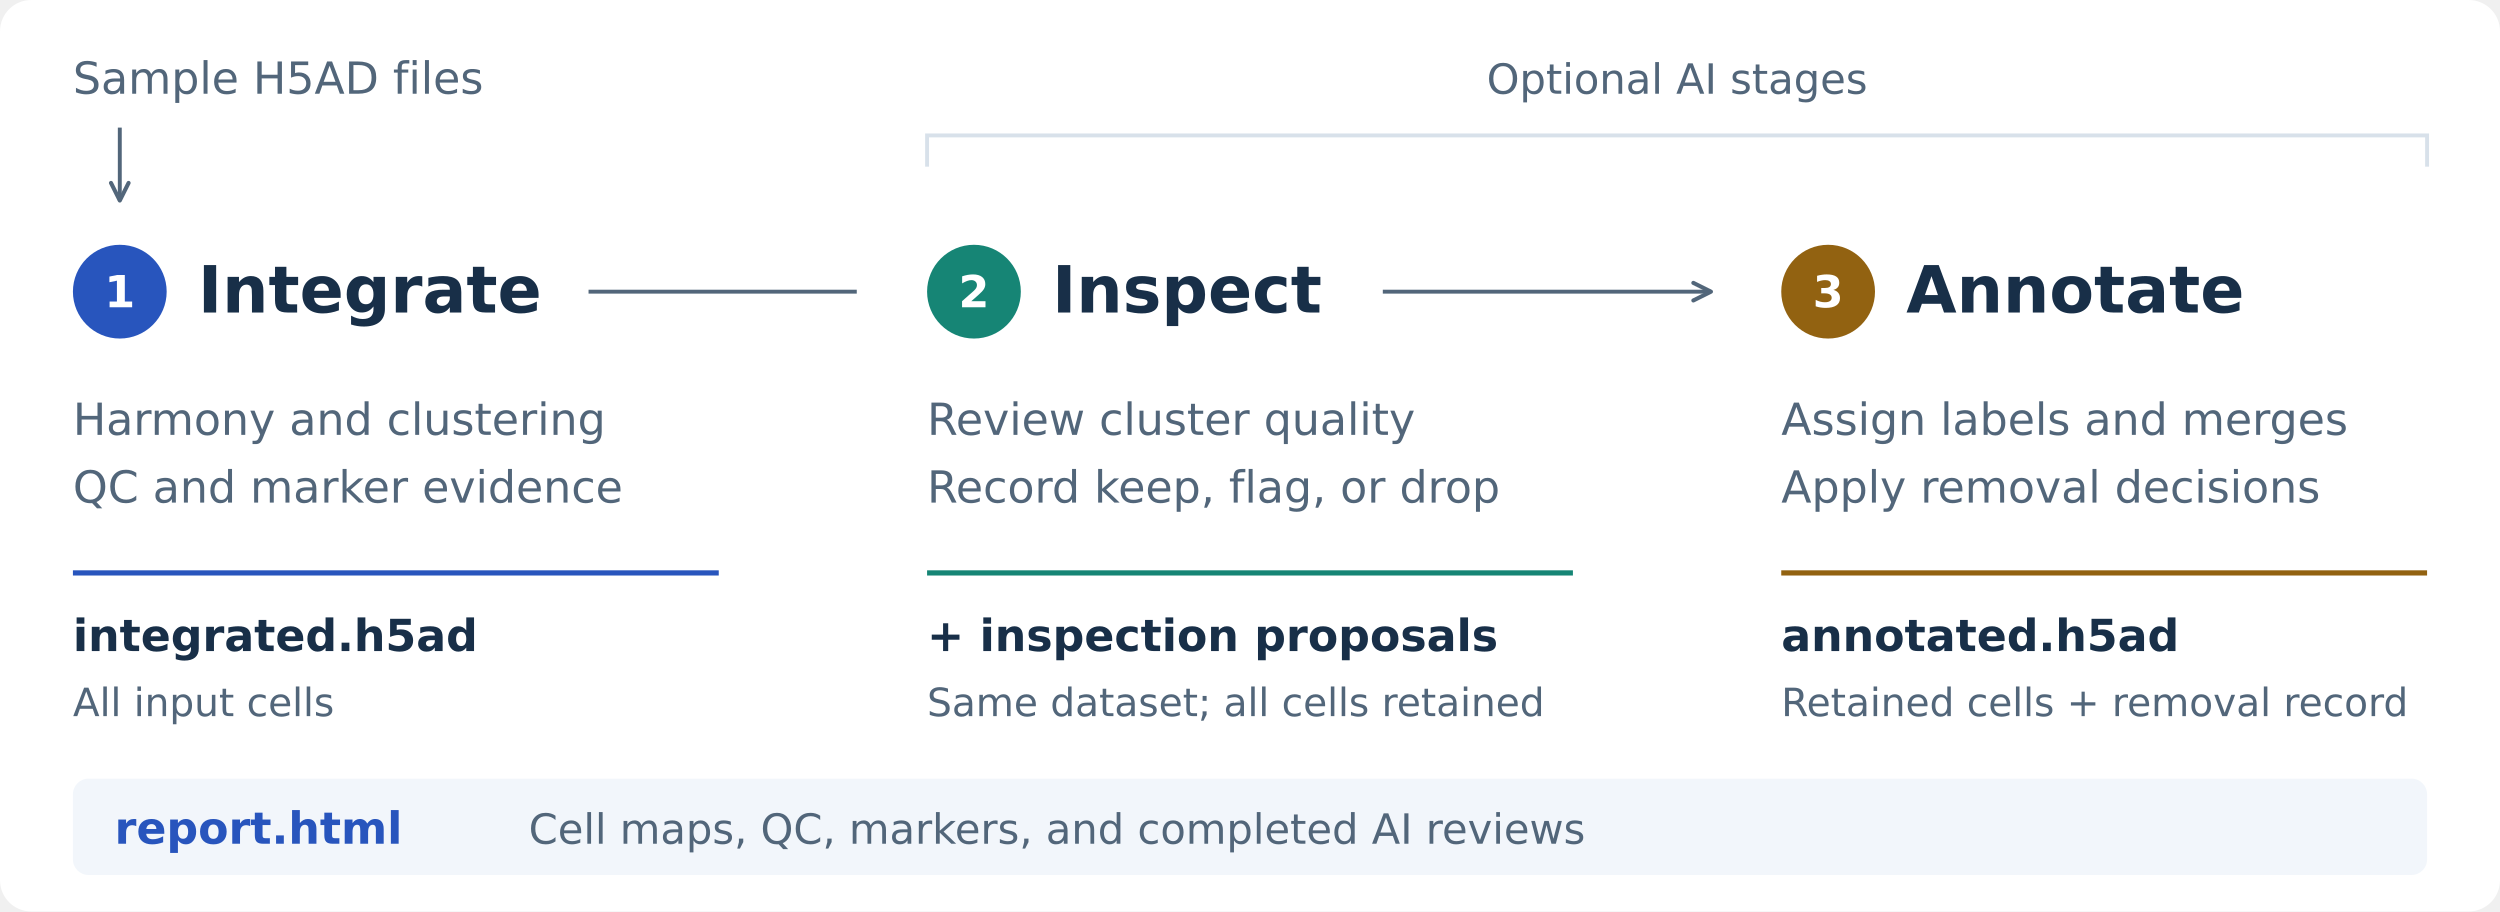
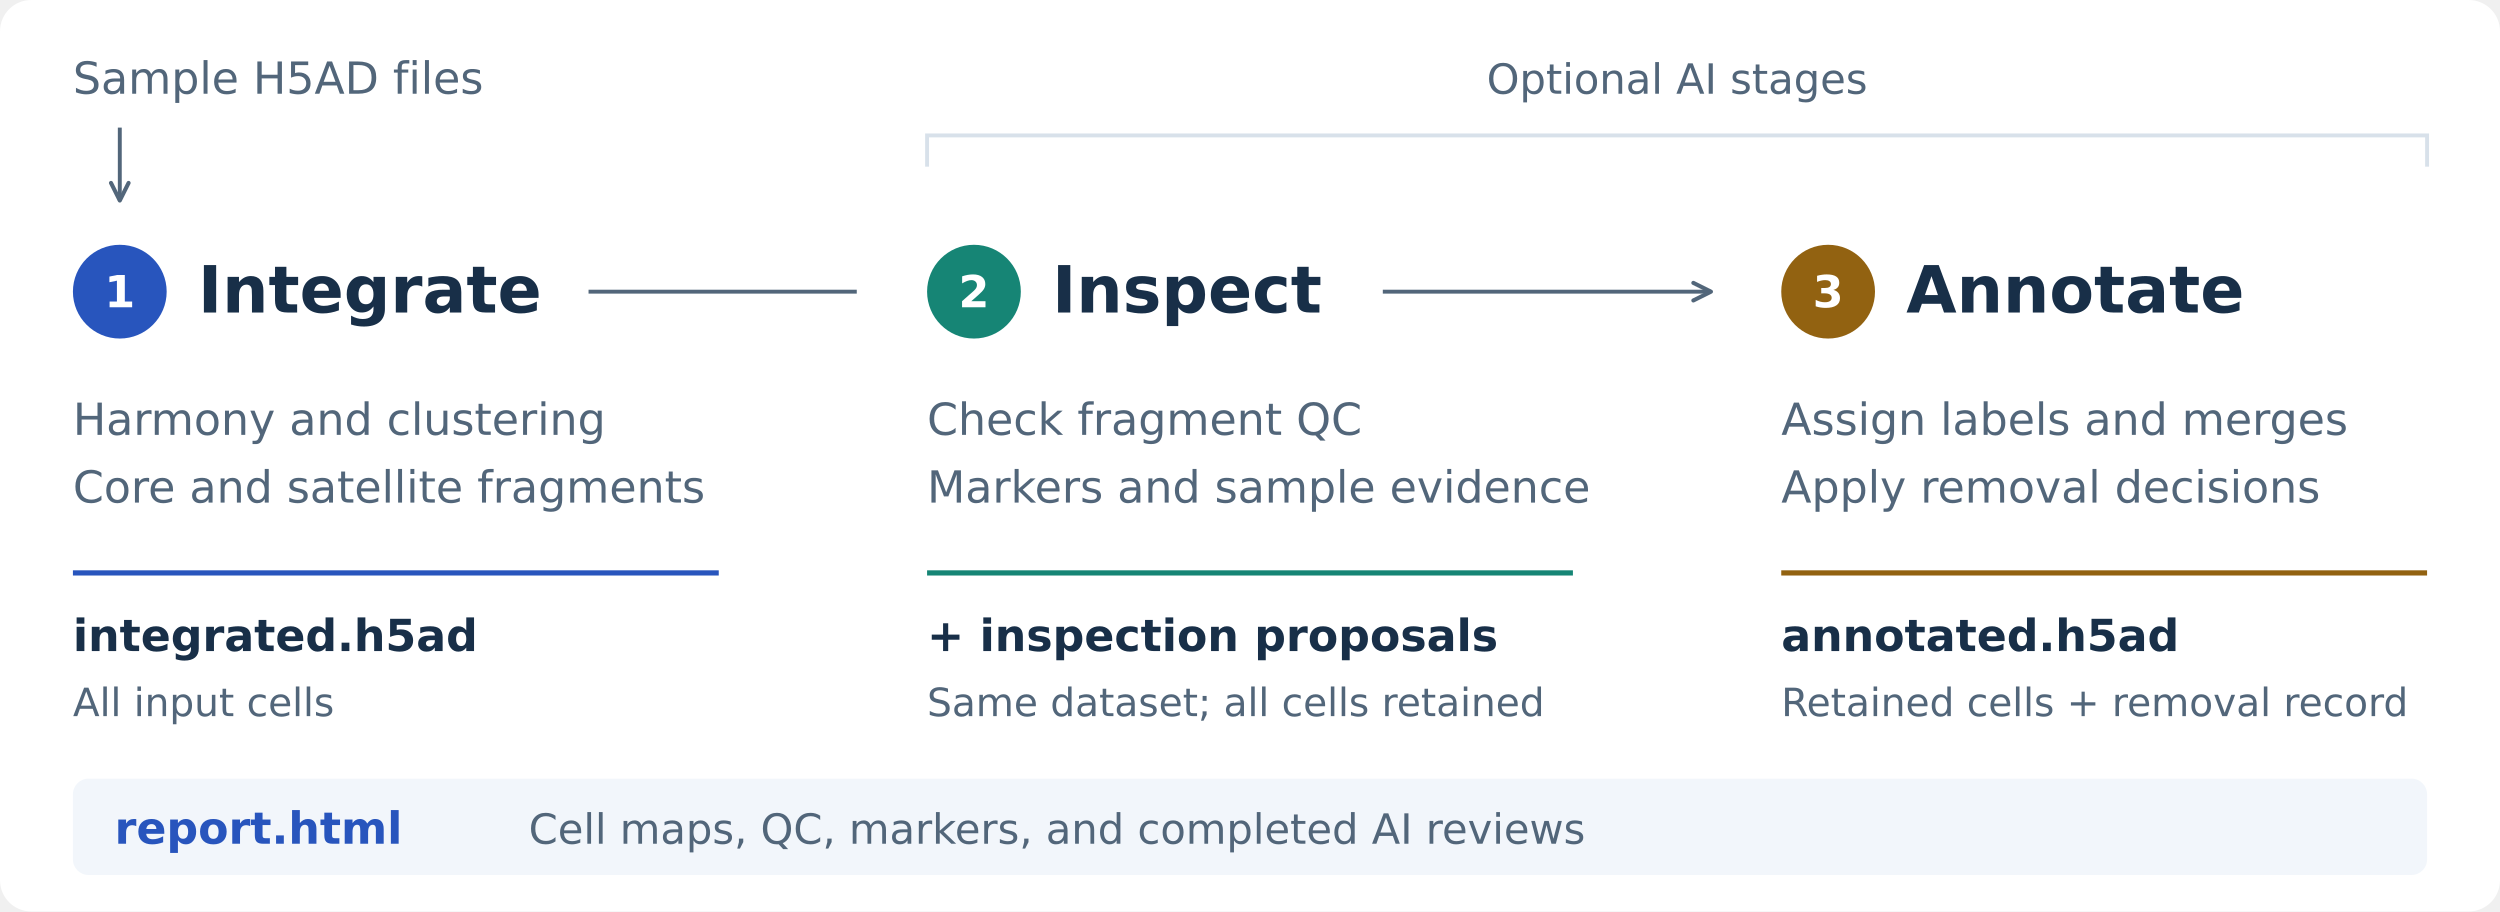
<svg xmlns="http://www.w3.org/2000/svg" width="960" height="350" viewBox="0 0 960 350" role="img" aria-labelledby="title desc">
  <defs>
    <marker id="arrow" viewBox="0 0 8 8" refX="7" refY="4" markerWidth="6" markerHeight="6" orient="auto-start-reverse">
      <path d="M1 1L7 4L1 7" fill="none" stroke="#52667A" stroke-width="1.4" stroke-linecap="round" stroke-linejoin="round" />
    </marker>
  </defs>
  <rect width="960" height="350" rx="12" fill="#FFFFFF" />
  <g font-family="DejaVu Sans, Arial, sans-serif">
    <text x="28" y="36" font-size="17" fill="#52667A">Sample H5AD files</text>
    <path d="M46 49V77" fill="none" stroke="#52667A" stroke-width="1.5" marker-end="url(#arrow)" />
    <path d="M356 64V52H932V64" fill="none" stroke="#D8E1EA" stroke-width="1.5" />
    <text x="644" y="36" text-anchor="middle" font-size="16" fill="#52667A">Optional AI stages</text>
    <path d="M226 112H329M531 112H657" fill="none" stroke="#52667A" stroke-width="1.5" marker-end="url(#arrow)" />
    <circle cx="46" cy="112" r="18" fill="#2855BD" />
    <text x="46" y="118" text-anchor="middle" font-size="17" font-weight="bold" fill="#FFFFFF">1</text>
    <text x="76" y="120" font-size="25" font-weight="bold" fill="#182F48">Integrate</text>
    <text x="28" y="167" font-size="17" fill="#52667A">Harmony and clustering</text>
-     <text x="28" y="193" font-size="17" fill="#52667A">QC and marker evidence</text>
+     <text x="28" y="193" font-size="17" fill="#52667A">Core and satellite fragments</text>
    <path d="M28 220H276" stroke="#2855BD" stroke-width="2" />
    <text x="28" y="250" font-size="17" font-weight="bold" fill="#182F48">integrated.h5ad</text>
    <text x="28" y="275" font-size="15" fill="#52667A">All input cells</text>
    <circle cx="374" cy="112" r="18" fill="#168575" />
    <text x="374" y="118" text-anchor="middle" font-size="17" font-weight="bold" fill="#FFFFFF">2</text>
    <text x="404" y="120" font-size="25" font-weight="bold" fill="#182F48">Inspect</text>
-     <text x="356" y="167" font-size="17" fill="#52667A">Review cluster quality</text>
-     <text x="356" y="193" font-size="17" fill="#52667A">Record keep, flag, or drop</text>
+     <text x="356" y="167" font-size="17" fill="#52667A">Check fragment QC</text>
+     <text x="356" y="193" font-size="17" fill="#52667A">Markers and sample evidence</text>
    <path d="M356 220H604" stroke="#168575" stroke-width="2" />
    <text x="356" y="250" font-size="17" font-weight="bold" fill="#182F48">+ inspection proposals</text>
    <text x="356" y="275" font-size="15" fill="#52667A">Same dataset; all cells retained</text>
    <circle cx="702" cy="112" r="18" fill="#926211" />
    <text x="702" y="118" text-anchor="middle" font-size="17" font-weight="bold" fill="#FFFFFF">3</text>
    <text x="732" y="120" font-size="25" font-weight="bold" fill="#182F48">Annotate</text>
    <text x="684" y="167" font-size="17" fill="#52667A">Assign labels and merges</text>
    <text x="684" y="193" font-size="17" fill="#52667A">Apply removal decisions</text>
    <path d="M684 220H932" stroke="#926211" stroke-width="2" />
    <text x="684" y="250" font-size="17" font-weight="bold" fill="#182F48">annotated.h5ad</text>
    <text x="684" y="275" font-size="15" fill="#52667A">Retained cells + removal record</text>
    <rect x="28" y="299" width="904" height="37" rx="6" fill="#F2F6FB" />
    <text x="44" y="324" font-size="17" font-weight="bold" fill="#2855BD">report.html</text>
    <text x="203" y="324" font-size="16" fill="#52667A">Cell maps, QC, markers, and completed AI reviews</text>
  </g>
</svg>
